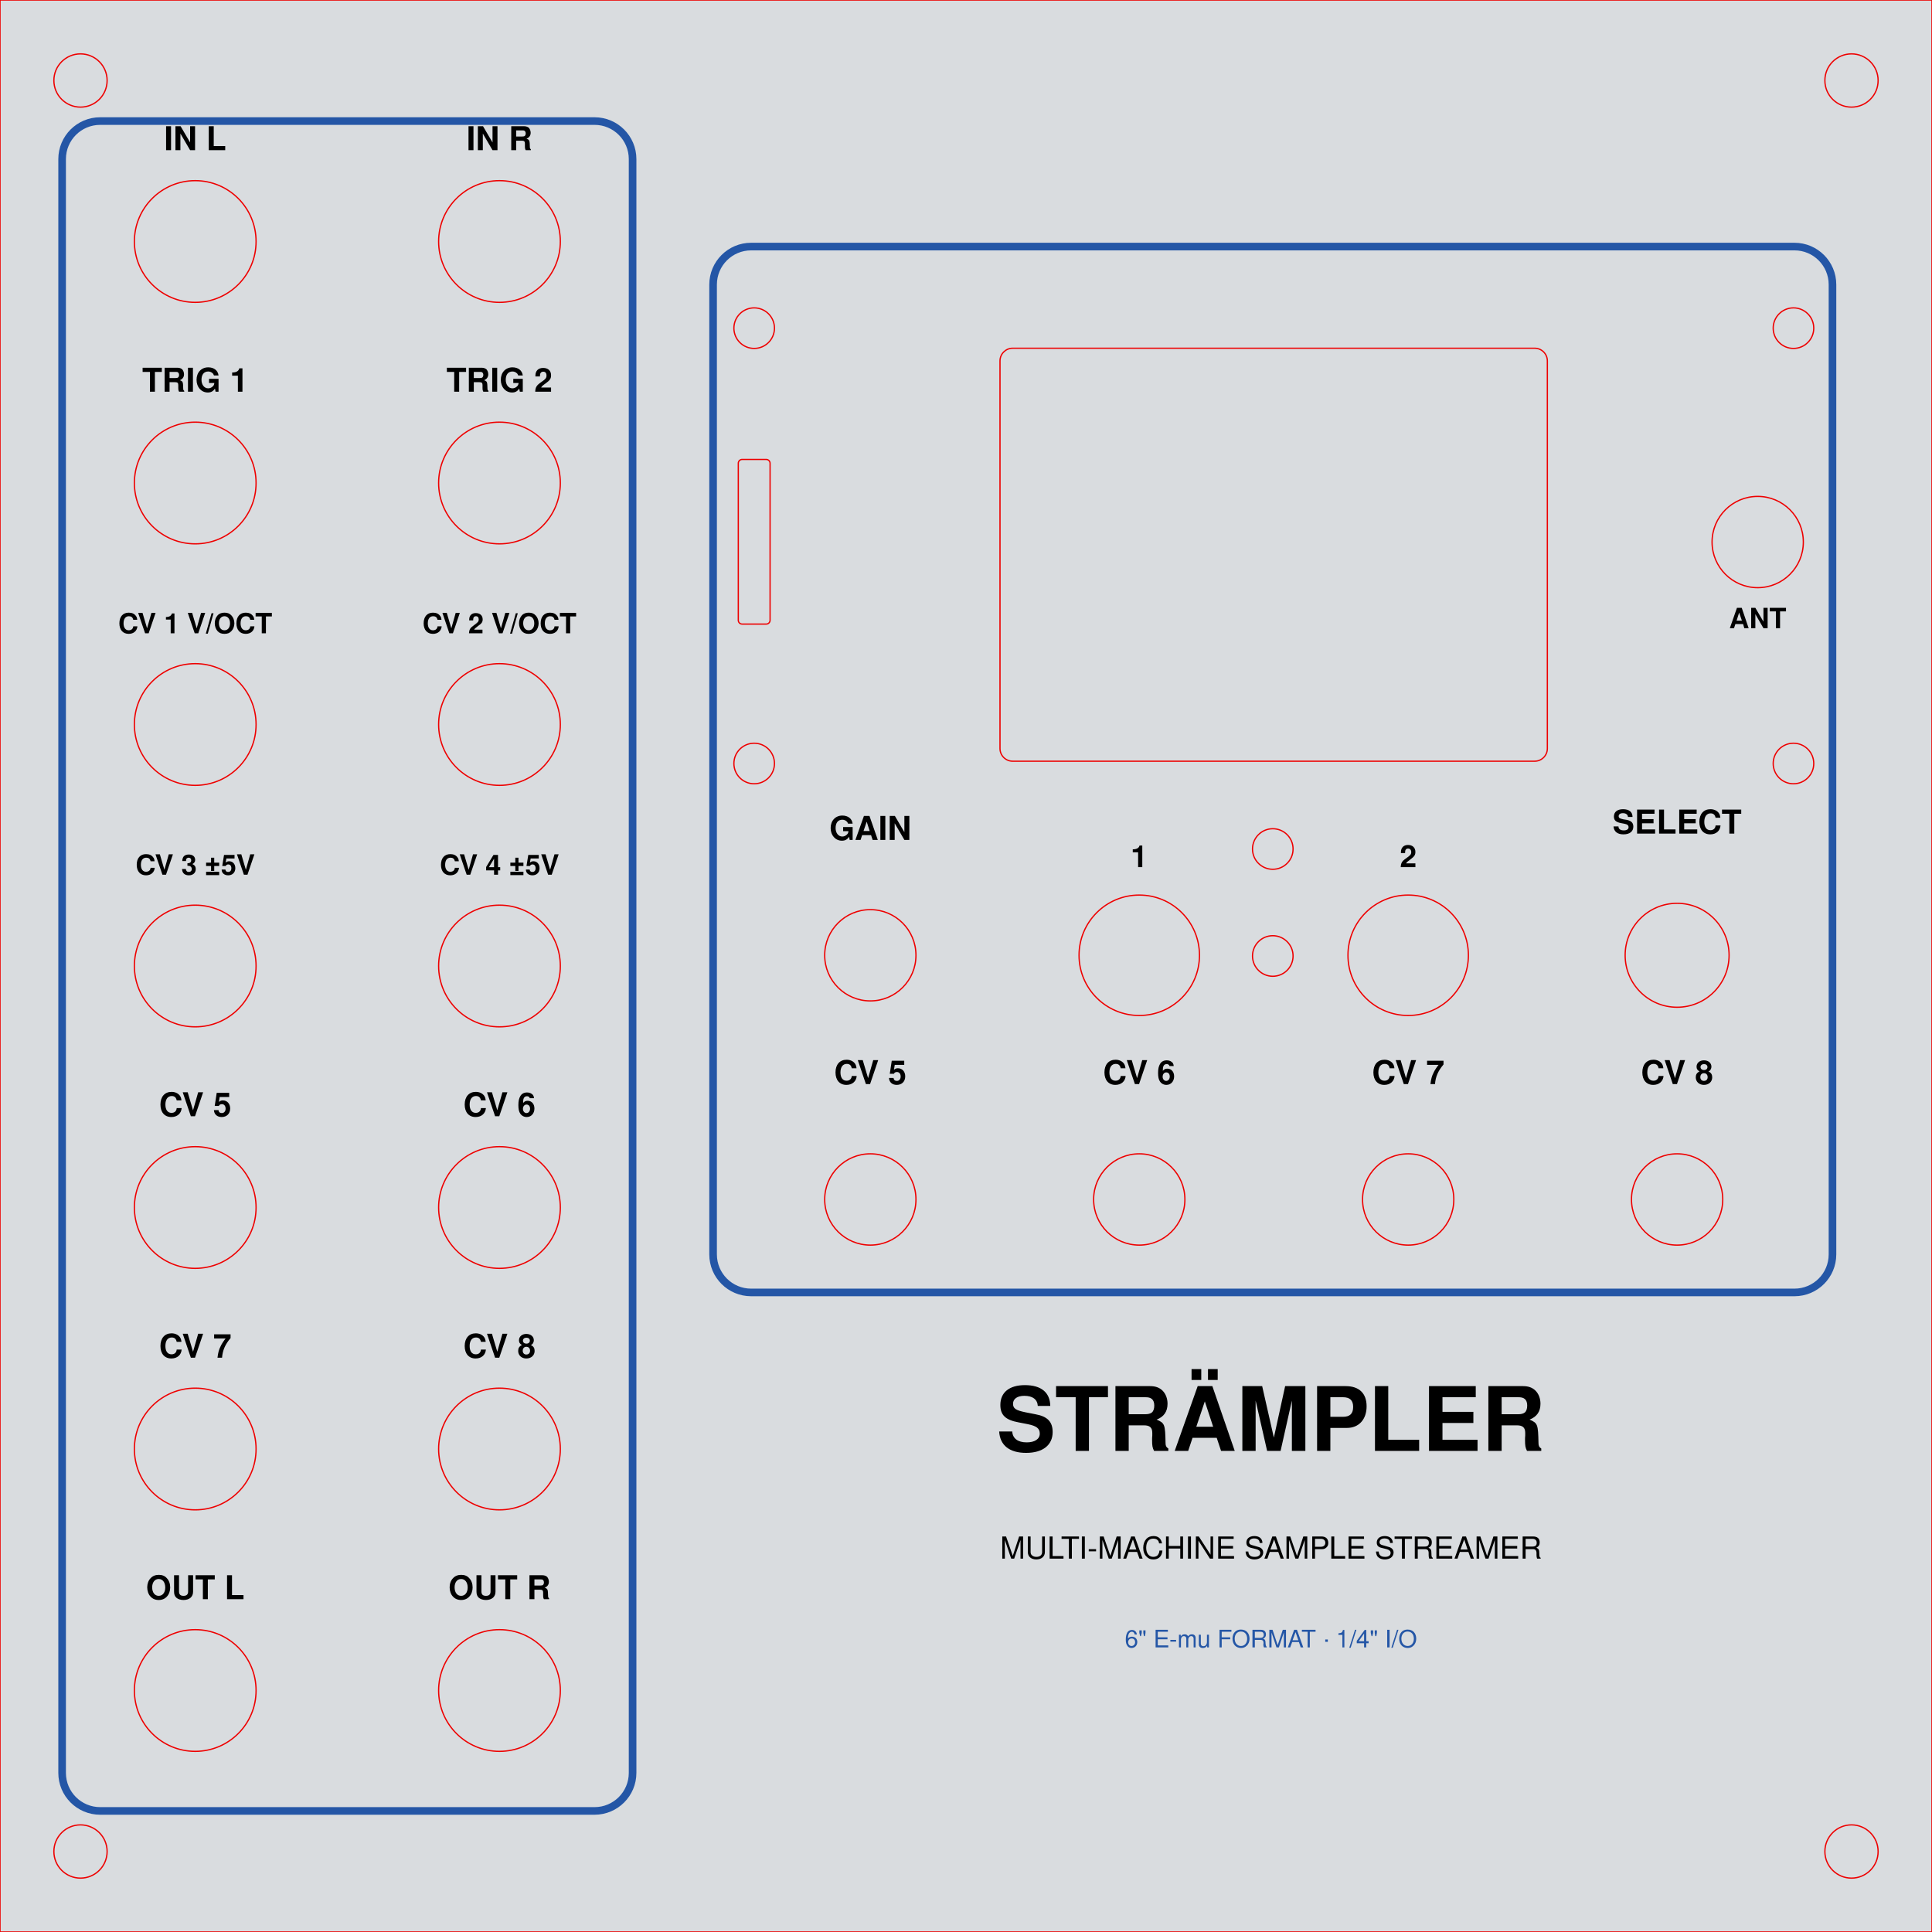
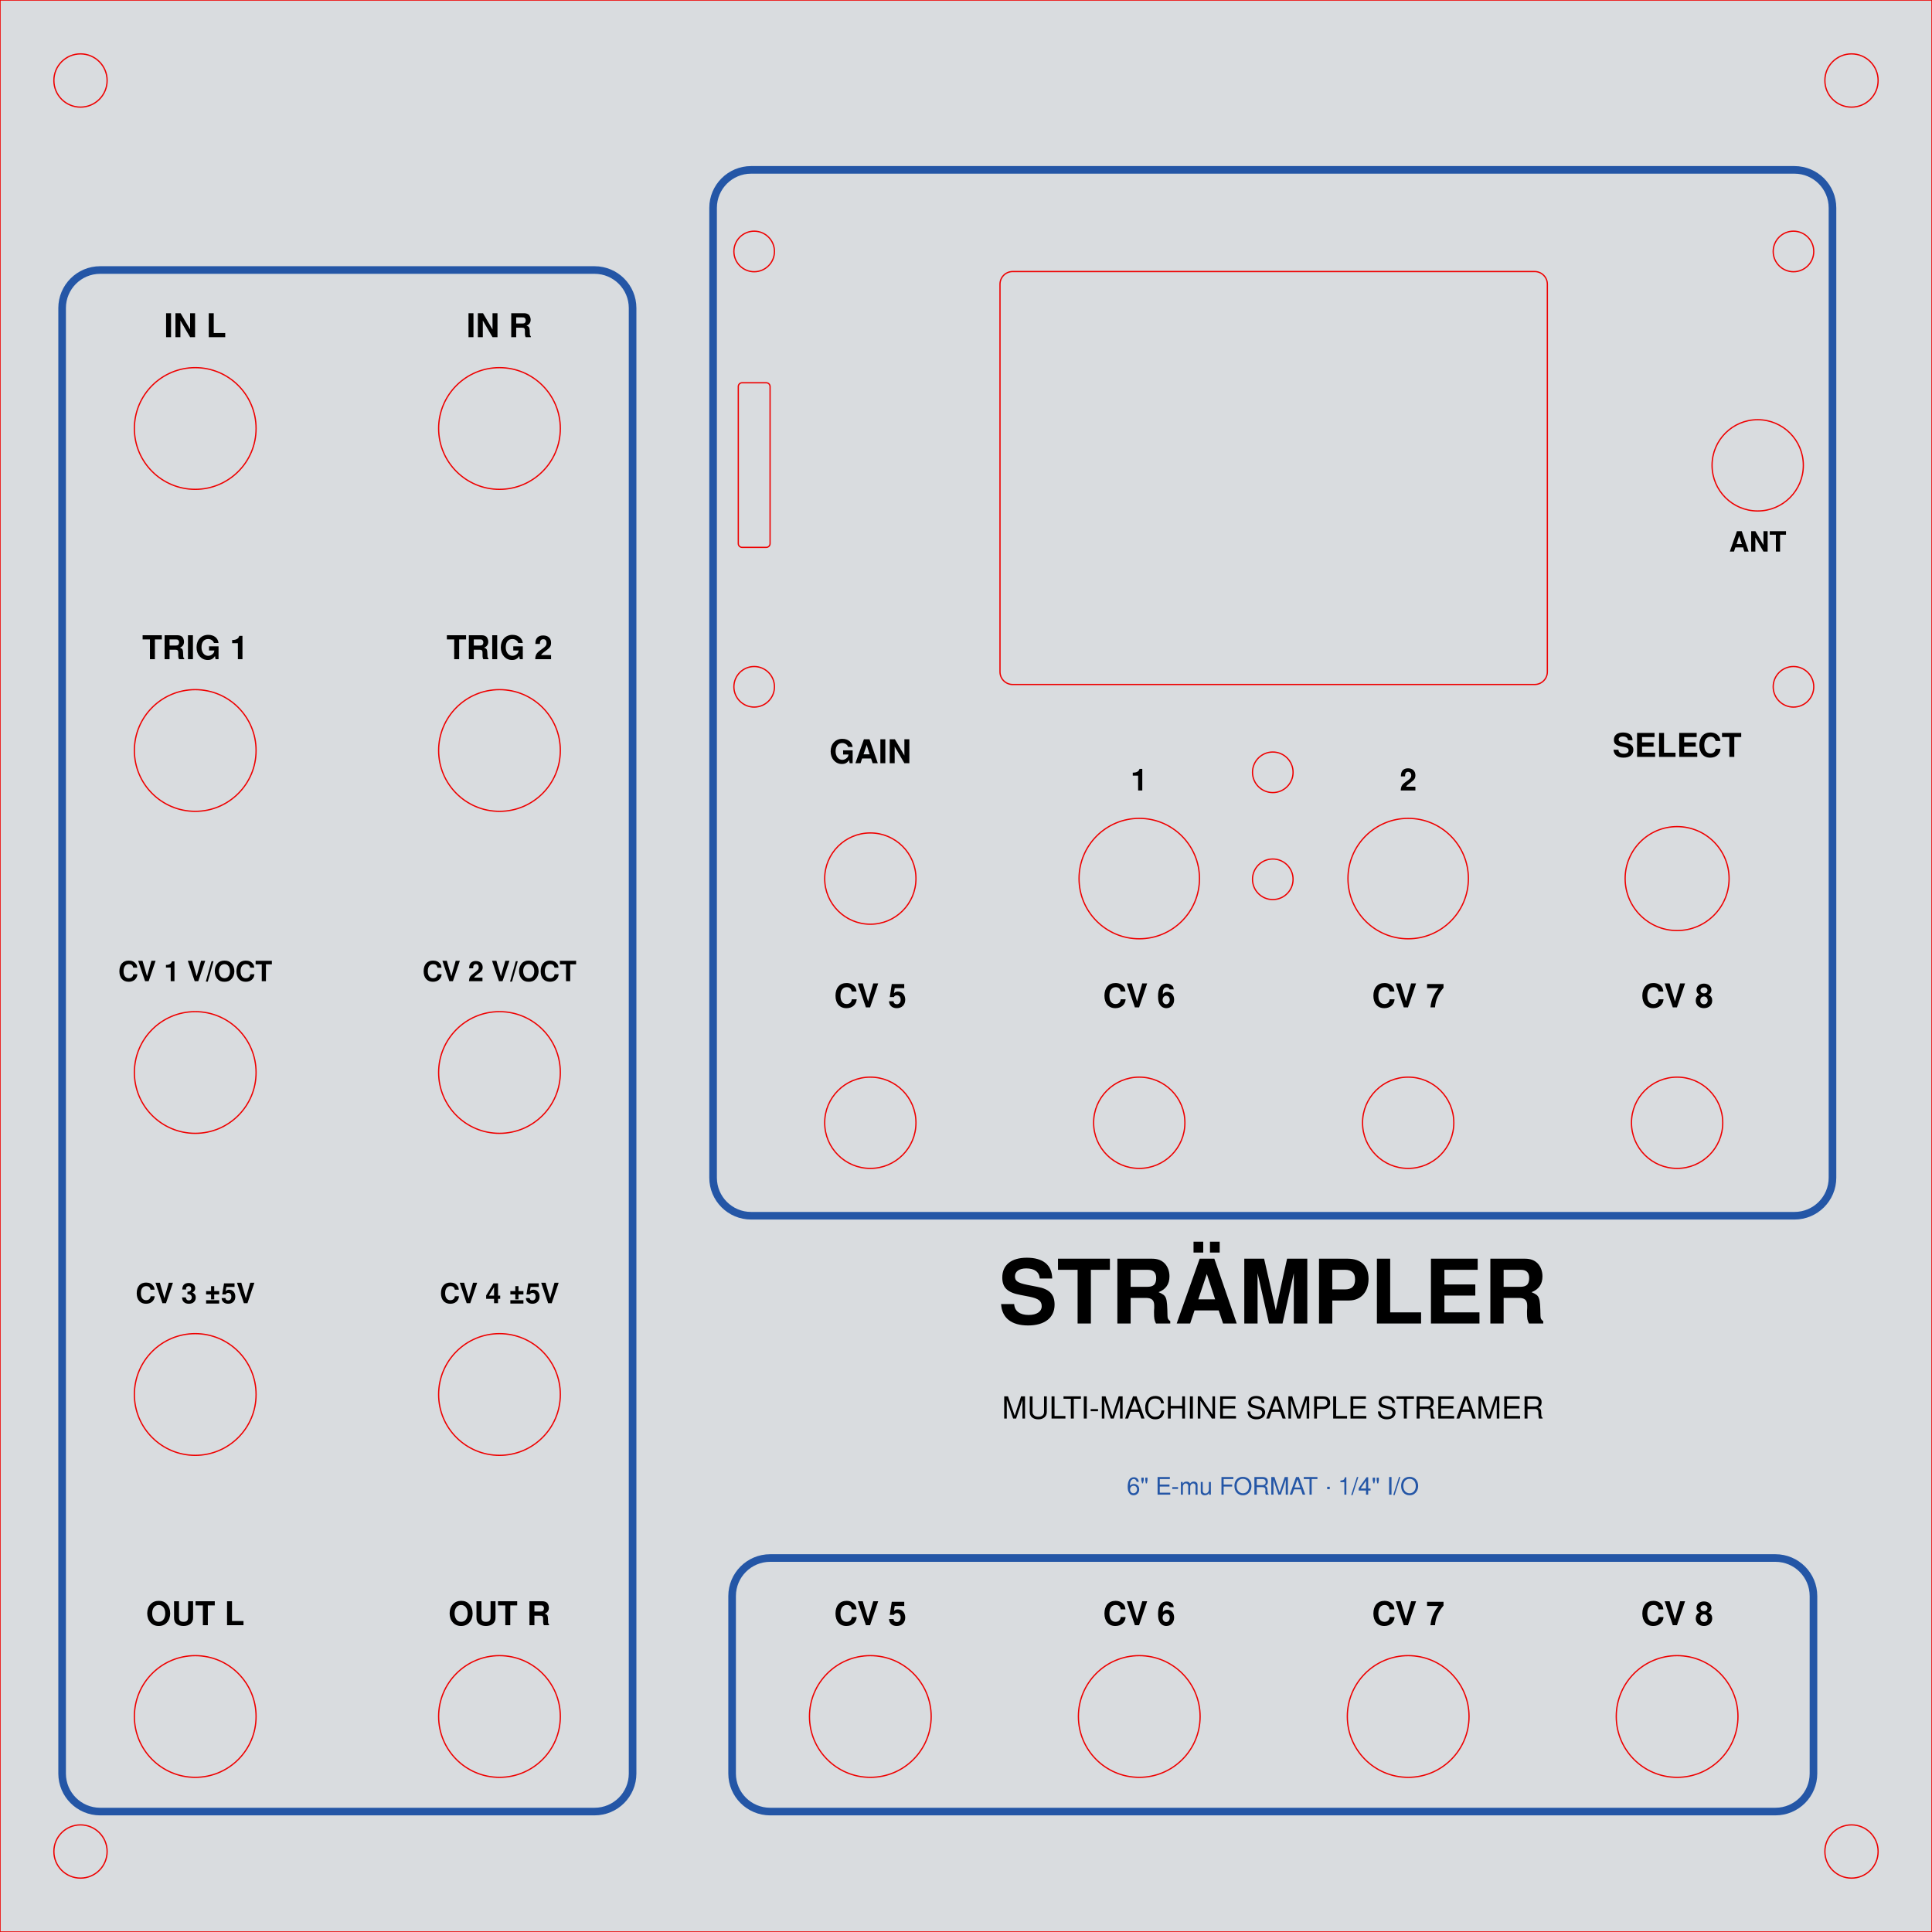
<svg xmlns="http://www.w3.org/2000/svg" width="152.4mm" height="152.4mm" viewBox="0 0 152.4 152.4">
  <rect width="100%" height="100%" fill="#d9dcdf" />
  <g id="ART">
-     <text x="68.653" y="85.516" font-family="Helvetica, Arial, sans-serif" font-size="2.6" font-weight="bold" text-anchor="middle" fill="#000">CV 5</text>
-     <text x="89.867" y="85.516" font-family="Helvetica, Arial, sans-serif" font-size="2.6" font-weight="bold" text-anchor="middle" fill="#000">CV 6</text>
-     <text x="111.080" y="85.516" font-family="Helvetica, Arial, sans-serif" font-size="2.6" font-weight="bold" text-anchor="middle" fill="#000">CV 7</text>
-     <text x="132.294" y="85.516" font-family="Helvetica, Arial, sans-serif" font-size="2.6" font-weight="bold" text-anchor="middle" fill="#000">CV 8</text>
-     <text x="68.653" y="66.254" font-family="Helvetica, Arial, sans-serif" font-size="2.6" font-weight="bold" text-anchor="middle" fill="#000">GAIN</text>
-     <text x="132.294" y="65.754" font-family="Helvetica, Arial, sans-serif" font-size="2.6" font-weight="bold" text-anchor="middle" fill="#000">SELECT</text>
-     <text x="89.867" y="68.404" font-family="Helvetica, Arial, sans-serif" font-size="2.4" font-weight="bold" text-anchor="middle" fill="#000">1</text>
-     <text x="111.080" y="68.404" font-family="Helvetica, Arial, sans-serif" font-size="2.4" font-weight="bold" text-anchor="middle" fill="#000">2</text>
-     <text x="138.651" y="49.557" font-family="Helvetica, Arial, sans-serif" font-size="2.2" font-weight="bold" text-anchor="middle" fill="#000">ANT</text>
-     <text x="15.400" y="11.850" font-family="Helvetica, Arial, sans-serif" font-size="2.6" font-weight="bold" text-anchor="middle" fill="#000">IN L</text>
-     <text x="39.400" y="11.850" font-family="Helvetica, Arial, sans-serif" font-size="2.6" font-weight="bold" text-anchor="middle" fill="#000">IN R</text>
-     <text x="15.400" y="30.900" font-family="Helvetica, Arial, sans-serif" font-size="2.6" font-weight="bold" text-anchor="middle" fill="#000">TRIG 1</text>
-     <text x="39.400" y="30.900" font-family="Helvetica, Arial, sans-serif" font-size="2.6" font-weight="bold" text-anchor="middle" fill="#000">TRIG 2</text>
-     <text x="15.400" y="49.950" font-family="Helvetica, Arial, sans-serif" font-size="2.2" font-weight="bold" text-anchor="middle" fill="#000">CV 1  V/OCT</text>
-     <text x="39.400" y="49.950" font-family="Helvetica, Arial, sans-serif" font-size="2.2" font-weight="bold" text-anchor="middle" fill="#000">CV 2  V/OCT</text>
-     <text x="15.400" y="69.000" font-family="Helvetica, Arial, sans-serif" font-size="2.2" font-weight="bold" text-anchor="middle" fill="#000">CV 3  ±5V</text>
-     <text x="39.400" y="69.000" font-family="Helvetica, Arial, sans-serif" font-size="2.2" font-weight="bold" text-anchor="middle" fill="#000">CV 4  ±5V</text>
-     <text x="15.400" y="88.050" font-family="Helvetica, Arial, sans-serif" font-size="2.6" font-weight="bold" text-anchor="middle" fill="#000">CV 5</text>
-     <text x="39.400" y="88.050" font-family="Helvetica, Arial, sans-serif" font-size="2.6" font-weight="bold" text-anchor="middle" fill="#000">CV 6</text>
-     <text x="15.400" y="107.100" font-family="Helvetica, Arial, sans-serif" font-size="2.6" font-weight="bold" text-anchor="middle" fill="#000">CV 7</text>
-     <text x="39.400" y="107.100" font-family="Helvetica, Arial, sans-serif" font-size="2.6" font-weight="bold" text-anchor="middle" fill="#000">CV 8</text>
-     <text x="15.400" y="126.150" font-family="Helvetica, Arial, sans-serif" font-size="2.6" font-weight="bold" text-anchor="middle" fill="#000">OUT L</text>
-     <text x="39.400" y="126.150" font-family="Helvetica, Arial, sans-serif" font-size="2.6" font-weight="bold" text-anchor="middle" fill="#000">OUT R</text>
-     <rect x="56.250" y="19.450" width="88.300" height="82.500" rx="3.000" fill="none" stroke="#2456A6" stroke-width="0.6" />
-     <text x="100.250" y="114.450" font-family="Helvetica, Arial, sans-serif" font-size="7.0" font-weight="bold" text-anchor="middle" fill="#000">STRÄMPLER</text>
-     <text x="100.250" y="122.950" font-family="Helvetica, Arial, sans-serif" font-size="2.4" font-weight="normal" text-anchor="middle" fill="#000">MULTI-MACHINE SAMPLE STREAMER</text>
-     <text x="100.250" y="129.950" font-family="Helvetica, Arial, sans-serif" font-size="1.9" font-weight="normal" text-anchor="middle" fill="#2456A6">6" E-mu FORMAT · 1/4" I/O</text>
-     <rect x="4.900" y="9.550" width="45.000" height="133.300" rx="3.000" fill="none" stroke="#2456A6" stroke-width="0.6" />
+     <text x="68.653" y="79.466" font-family="Helvetica, Arial, sans-serif" font-size="2.6" font-weight="bold" text-anchor="middle" fill="#000">CV 5</text>
+     <text x="89.867" y="79.466" font-family="Helvetica, Arial, sans-serif" font-size="2.6" font-weight="bold" text-anchor="middle" fill="#000">CV 6</text>
+     <text x="111.080" y="79.466" font-family="Helvetica, Arial, sans-serif" font-size="2.6" font-weight="bold" text-anchor="middle" fill="#000">CV 7</text>
+     <text x="132.294" y="79.466" font-family="Helvetica, Arial, sans-serif" font-size="2.6" font-weight="bold" text-anchor="middle" fill="#000">CV 8</text>
+     <text x="68.653" y="60.204" font-family="Helvetica, Arial, sans-serif" font-size="2.6" font-weight="bold" text-anchor="middle" fill="#000">GAIN</text>
+     <text x="132.294" y="59.704" font-family="Helvetica, Arial, sans-serif" font-size="2.6" font-weight="bold" text-anchor="middle" fill="#000">SELECT</text>
+     <text x="89.867" y="62.354" font-family="Helvetica, Arial, sans-serif" font-size="2.4" font-weight="bold" text-anchor="middle" fill="#000">1</text>
+     <text x="111.080" y="62.354" font-family="Helvetica, Arial, sans-serif" font-size="2.4" font-weight="bold" text-anchor="middle" fill="#000">2</text>
+     <text x="138.651" y="43.507" font-family="Helvetica, Arial, sans-serif" font-size="2.2" font-weight="bold" text-anchor="middle" fill="#000">ANT</text>
+     <text x="15.400" y="26.600" font-family="Helvetica, Arial, sans-serif" font-size="2.6" font-weight="bold" text-anchor="middle" fill="#000">IN L</text>
+     <text x="39.400" y="26.600" font-family="Helvetica, Arial, sans-serif" font-size="2.6" font-weight="bold" text-anchor="middle" fill="#000">IN R</text>
+     <text x="15.400" y="52.000" font-family="Helvetica, Arial, sans-serif" font-size="2.6" font-weight="bold" text-anchor="middle" fill="#000">TRIG 1</text>
+     <text x="39.400" y="52.000" font-family="Helvetica, Arial, sans-serif" font-size="2.6" font-weight="bold" text-anchor="middle" fill="#000">TRIG 2</text>
+     <text x="15.400" y="77.400" font-family="Helvetica, Arial, sans-serif" font-size="2.2" font-weight="bold" text-anchor="middle" fill="#000">CV 1  V/OCT</text>
+     <text x="39.400" y="77.400" font-family="Helvetica, Arial, sans-serif" font-size="2.2" font-weight="bold" text-anchor="middle" fill="#000">CV 2  V/OCT</text>
+     <text x="15.400" y="102.800" font-family="Helvetica, Arial, sans-serif" font-size="2.2" font-weight="bold" text-anchor="middle" fill="#000">CV 3  ±5V</text>
+     <text x="39.400" y="102.800" font-family="Helvetica, Arial, sans-serif" font-size="2.2" font-weight="bold" text-anchor="middle" fill="#000">CV 4  ±5V</text>
+     <text x="15.400" y="128.200" font-family="Helvetica, Arial, sans-serif" font-size="2.6" font-weight="bold" text-anchor="middle" fill="#000">OUT L</text>
+     <text x="39.400" y="128.200" font-family="Helvetica, Arial, sans-serif" font-size="2.6" font-weight="bold" text-anchor="middle" fill="#000">OUT R</text>
+     <text x="68.653" y="128.200" font-family="Helvetica, Arial, sans-serif" font-size="2.6" font-weight="bold" text-anchor="middle" fill="#000">CV 5</text>
+     <text x="89.867" y="128.200" font-family="Helvetica, Arial, sans-serif" font-size="2.6" font-weight="bold" text-anchor="middle" fill="#000">CV 6</text>
+     <text x="111.080" y="128.200" font-family="Helvetica, Arial, sans-serif" font-size="2.6" font-weight="bold" text-anchor="middle" fill="#000">CV 7</text>
+     <text x="132.294" y="128.200" font-family="Helvetica, Arial, sans-serif" font-size="2.6" font-weight="bold" text-anchor="middle" fill="#000">CV 8</text>
+     <rect x="56.250" y="13.400" width="88.300" height="82.500" rx="3.000" fill="none" stroke="#2456A6" stroke-width="0.6" />
+     <rect x="57.750" y="122.900" width="85.300" height="20.000" rx="3.000" fill="none" stroke="#2456A6" stroke-width="0.6" />
+     <text x="100.400" y="104.400" font-family="Helvetica, Arial, sans-serif" font-size="7.0" font-weight="bold" text-anchor="middle" fill="#000">STRÄMPLER</text>
+     <text x="100.400" y="111.900" font-family="Helvetica, Arial, sans-serif" font-size="2.4" font-weight="normal" text-anchor="middle" fill="#000">MULTI-MACHINE SAMPLE STREAMER</text>
+     <text x="100.400" y="117.900" font-family="Helvetica, Arial, sans-serif" font-size="1.9" font-weight="normal" text-anchor="middle" fill="#2456A6">6" E-mu FORMAT · 1/4" I/O</text>
+     <rect x="4.900" y="21.300" width="45.000" height="121.600" rx="3.000" fill="none" stroke="#2456A6" stroke-width="0.6" />
  </g>
  <g id="CUT" fill="none" stroke="#e00" stroke-width="0.1">
    <rect x="0" y="0" width="152.4" height="152.4" />
    <circle cx="6.350" cy="146.050" r="2.100" />
    <circle cx="146.050" cy="146.050" r="2.100" />
    <circle cx="6.350" cy="6.350" r="2.100" />
    <circle cx="146.050" cy="6.350" r="2.100" />
-     <circle cx="68.653" cy="94.616" r="3.600" />
-     <circle cx="89.867" cy="94.616" r="3.600" />
-     <circle cx="111.080" cy="94.616" r="3.600" />
-     <circle cx="132.294" cy="94.616" r="3.600" />
-     <circle cx="68.653" cy="75.354" r="3.600" />
-     <circle cx="132.294" cy="75.354" r="4.100" />
-     <circle cx="89.867" cy="75.354" r="4.750" />
-     <circle cx="111.080" cy="75.354" r="4.750" />
-     <circle cx="100.400" cy="75.410" r="1.600" />
-     <circle cx="138.651" cy="42.757" r="3.600" />
-     <circle cx="59.491" cy="60.226" r="1.600" />
-     <circle cx="141.473" cy="60.226" r="1.600" />
-     <circle cx="59.491" cy="25.885" r="1.600" />
-     <circle cx="141.473" cy="25.885" r="1.600" />
-     <circle cx="100.400" cy="66.971" r="1.600" />
-     <rect x="78.882" y="27.469" width="43.176" height="32.576" rx="1.000" />
-     <rect x="58.238" y="36.243" width="2.507" height="12.985" rx="0.300" />
-     <circle cx="15.400" cy="19.050" r="4.800" />
-     <circle cx="39.400" cy="19.050" r="4.800" />
-     <circle cx="15.400" cy="38.100" r="4.800" />
-     <circle cx="39.400" cy="38.100" r="4.800" />
-     <circle cx="15.400" cy="57.150" r="4.800" />
-     <circle cx="39.400" cy="57.150" r="4.800" />
-     <circle cx="15.400" cy="76.200" r="4.800" />
-     <circle cx="39.400" cy="76.200" r="4.800" />
-     <circle cx="15.400" cy="95.250" r="4.800" />
-     <circle cx="39.400" cy="95.250" r="4.800" />
-     <circle cx="15.400" cy="114.300" r="4.800" />
-     <circle cx="39.400" cy="114.300" r="4.800" />
-     <circle cx="15.400" cy="133.350" r="4.800" />
-     <circle cx="39.400" cy="133.350" r="4.800" />
+     <circle cx="68.653" cy="88.566" r="3.600" />
+     <circle cx="89.867" cy="88.566" r="3.600" />
+     <circle cx="111.080" cy="88.566" r="3.600" />
+     <circle cx="132.294" cy="88.566" r="3.600" />
+     <circle cx="68.653" cy="69.304" r="3.600" />
+     <circle cx="132.294" cy="69.304" r="4.100" />
+     <circle cx="89.867" cy="69.304" r="4.750" />
+     <circle cx="111.080" cy="69.304" r="4.750" />
+     <circle cx="100.400" cy="69.360" r="1.600" />
+     <circle cx="138.651" cy="36.707" r="3.600" />
+     <circle cx="59.491" cy="54.176" r="1.600" />
+     <circle cx="141.473" cy="54.176" r="1.600" />
+     <circle cx="59.491" cy="19.835" r="1.600" />
+     <circle cx="141.473" cy="19.835" r="1.600" />
+     <circle cx="100.400" cy="60.921" r="1.600" />
+     <rect x="78.882" y="21.419" width="43.176" height="32.576" rx="1.000" />
+     <rect x="58.238" y="30.193" width="2.507" height="12.985" rx="0.300" />
+     <circle cx="15.400" cy="33.800" r="4.800" />
+     <circle cx="39.400" cy="33.800" r="4.800" />
+     <circle cx="15.400" cy="59.200" r="4.800" />
+     <circle cx="39.400" cy="59.200" r="4.800" />
+     <circle cx="15.400" cy="84.600" r="4.800" />
+     <circle cx="39.400" cy="84.600" r="4.800" />
+     <circle cx="15.400" cy="110.000" r="4.800" />
+     <circle cx="39.400" cy="110.000" r="4.800" />
+     <circle cx="15.400" cy="135.400" r="4.800" />
+     <circle cx="39.400" cy="135.400" r="4.800" />
+     <circle cx="68.653" cy="135.400" r="4.800" />
+     <circle cx="89.867" cy="135.400" r="4.800" />
+     <circle cx="111.080" cy="135.400" r="4.800" />
+     <circle cx="132.294" cy="135.400" r="4.800" />
  </g>
</svg>
